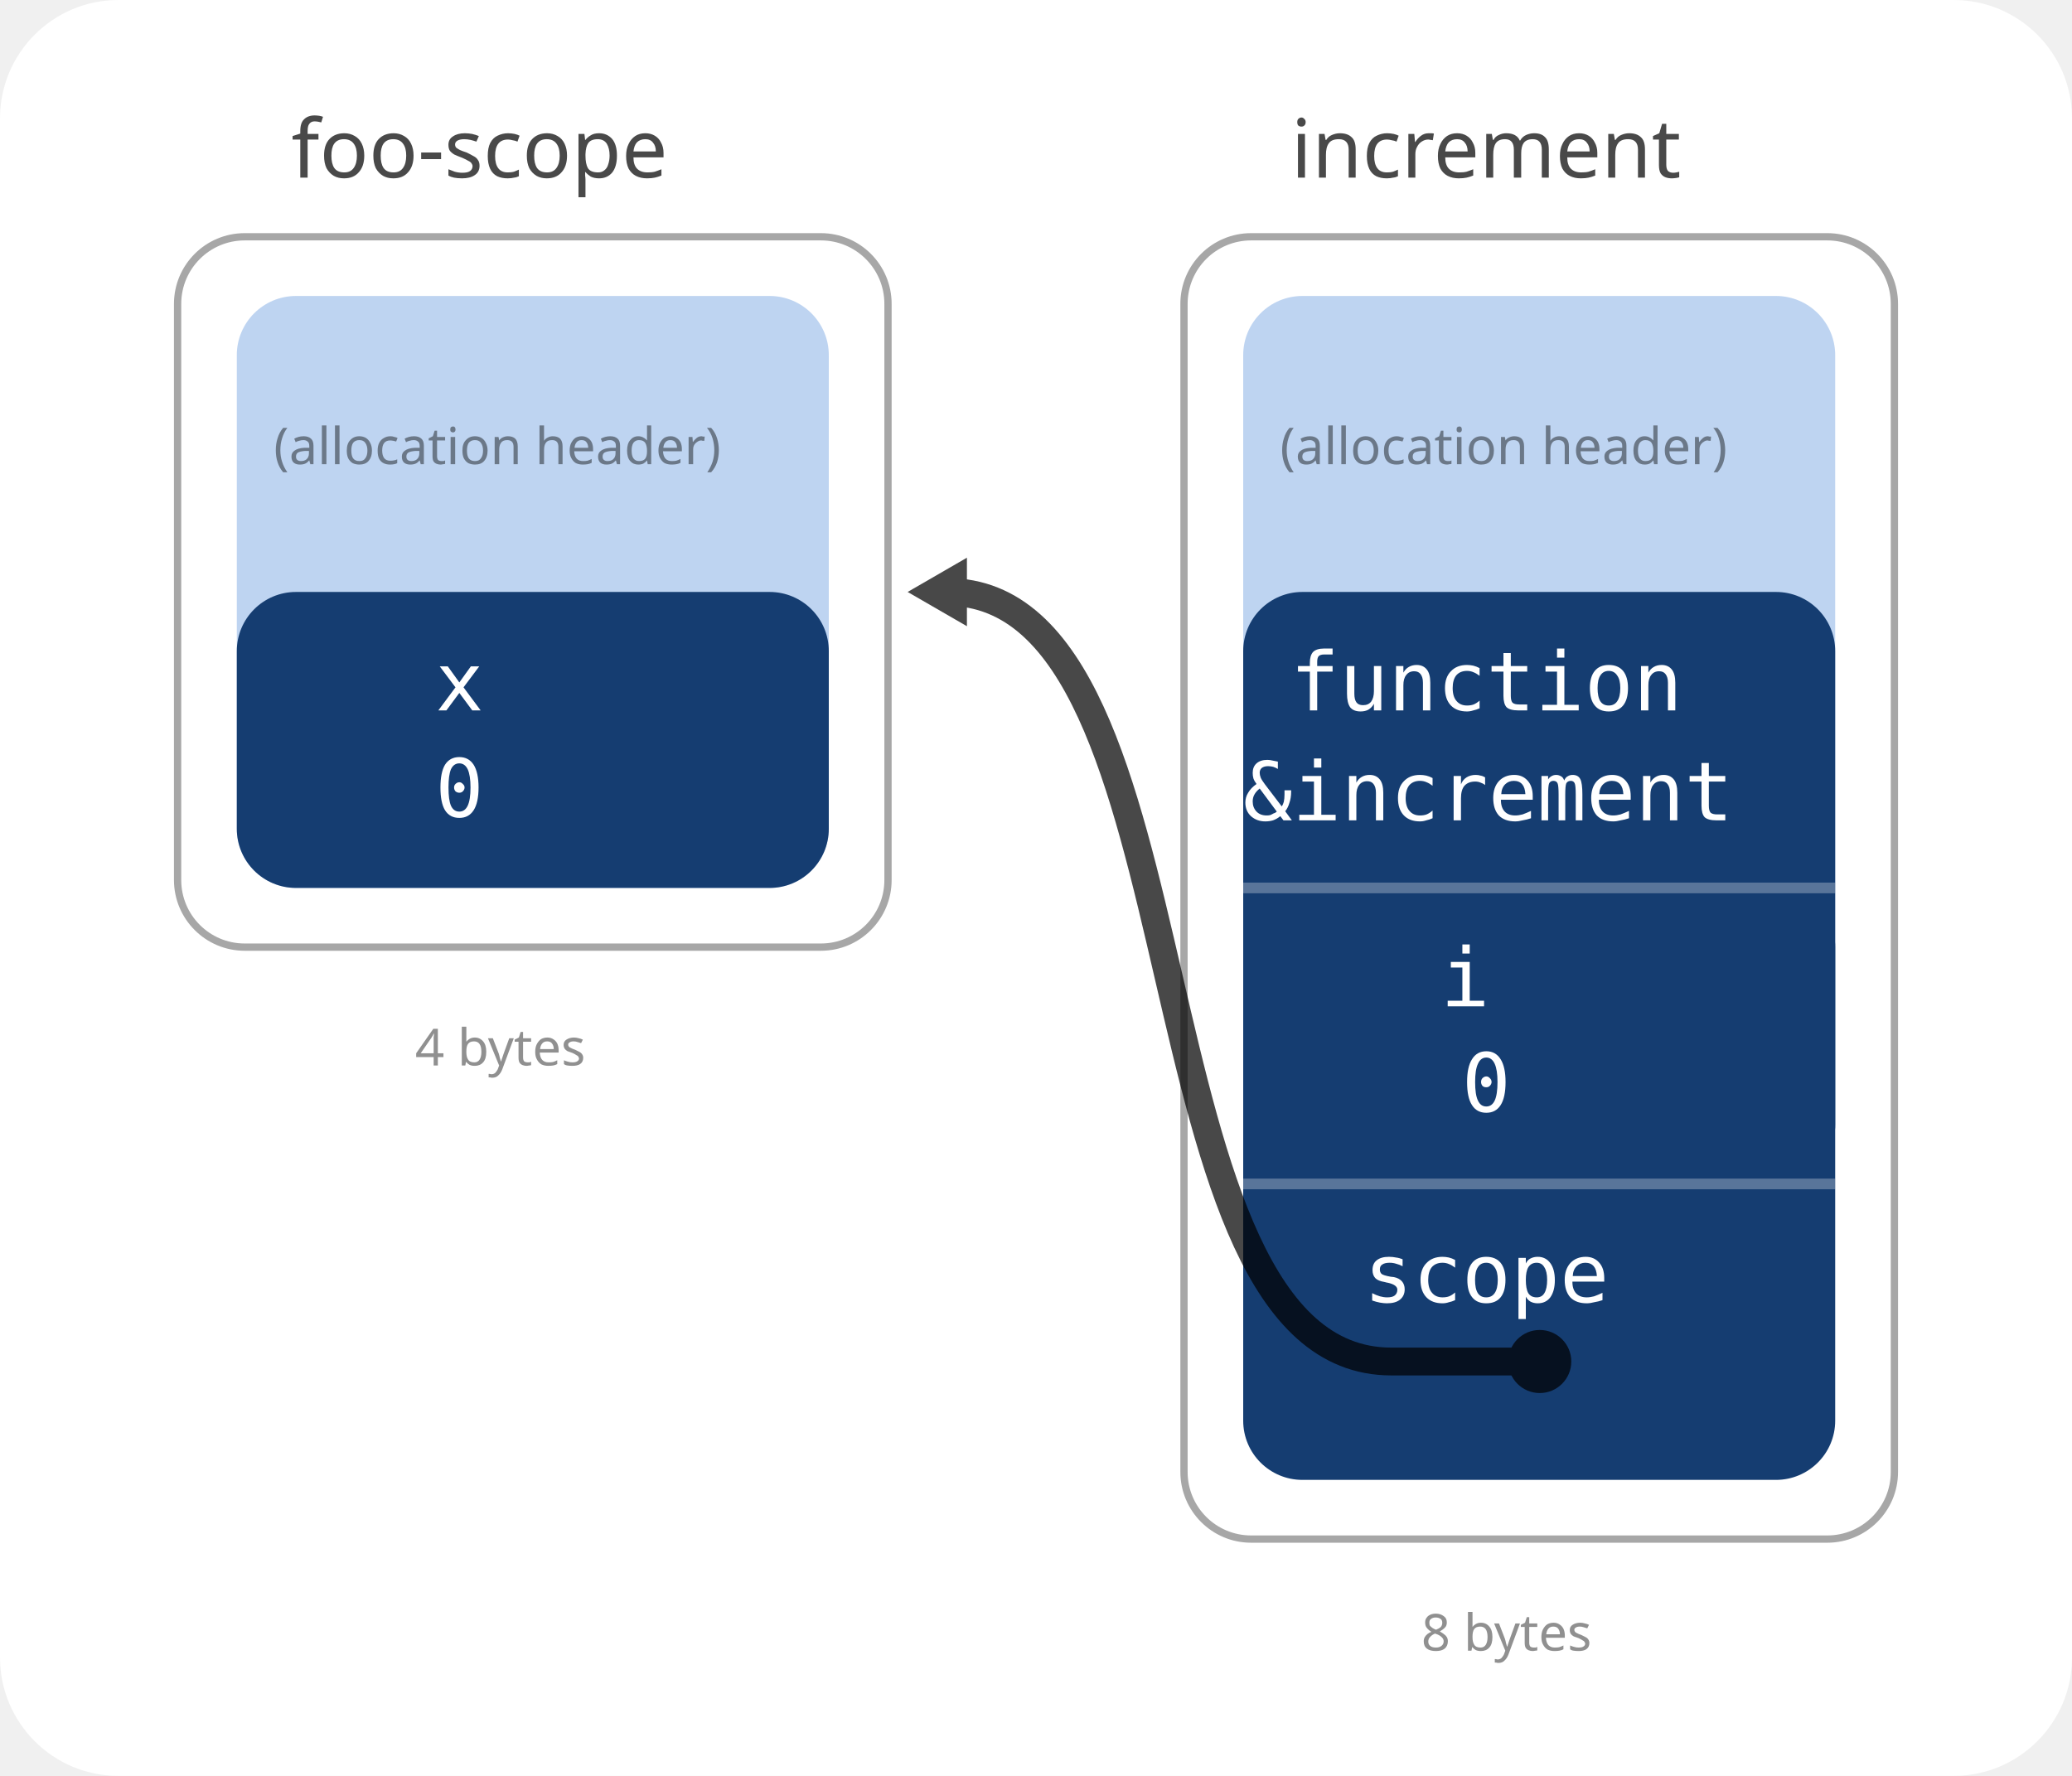
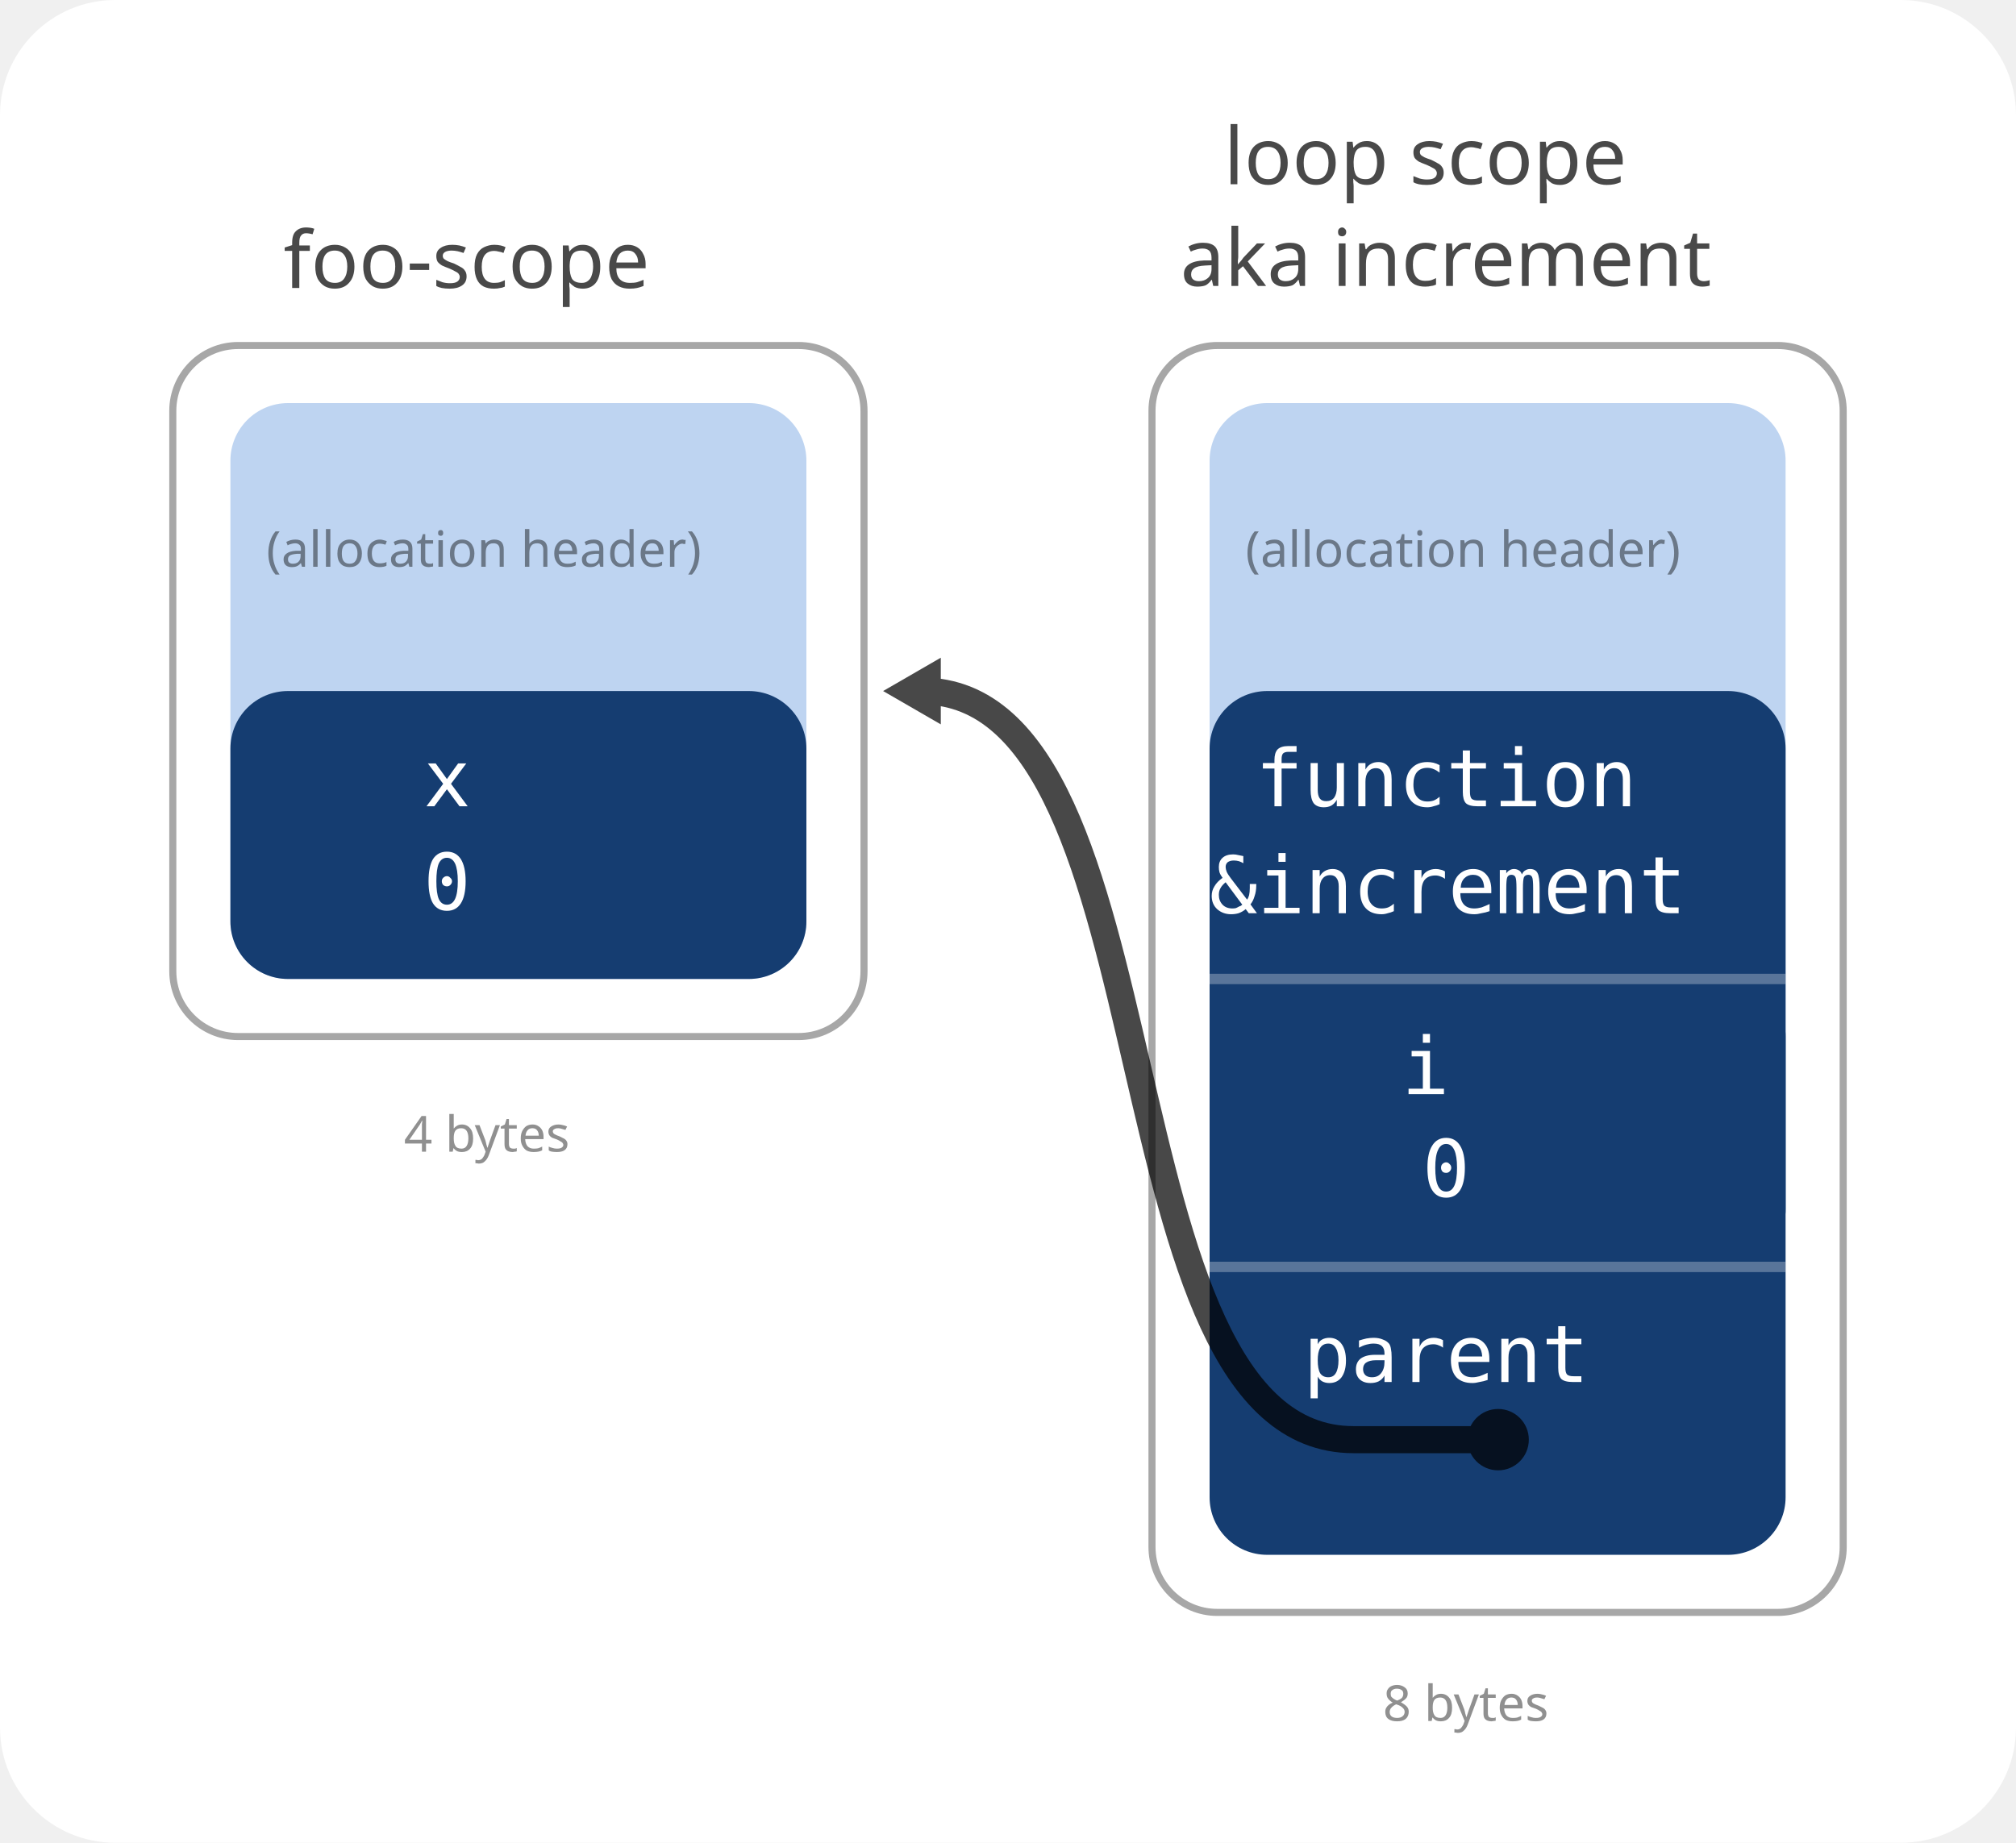
- <svg xmlns="http://www.w3.org/2000/svg" id="svg8" version="1.1" viewBox="0 0 92.604 79.375" height="300" width="350" xml:space="preserve">
+ <svg xmlns="http://www.w3.org/2000/svg" id="svg8" version="1.1" viewBox="0 0 92.604 84.667" height="320" width="350" xml:space="preserve">
  <defs id="defs2">
    <marker orient="auto" refY="0" refX="0" id="marker1111" style="overflow:visible">
      <path id="path1109" d="M 5.77,0 -2.88,5 V -5 Z" style="fill:#000000;fill-opacity:1;fill-rule:evenodd;stroke:#000000;stroke-width:1pt;stroke-opacity:1" transform="scale(0.2)" />
    </marker>
    <marker style="overflow:visible" id="marker1101" refX="0" refY="0" orient="auto">
      <path transform="scale(0.2)" style="fill:#000000;fill-opacity:1;fill-rule:evenodd;stroke:#000000;stroke-width:1pt;stroke-opacity:1" d="M 5.77,0 -2.88,5 V -5 Z" id="path1099" />
    </marker>
    <rect x="49.42" y="56.318" width="163.38" height="21.639" id="rect864" />
    <marker style="overflow:visible" id="marker3622" refX="0" refY="0" orient="auto">
      <path transform="matrix(0.2,0,0,0.2,1.48,0.2)" style="fill:#000000;fill-opacity:1;fill-rule:evenodd;stroke:#000000;stroke-width:1pt;stroke-opacity:1" d="m -2.5,-1 c 0,2.76 -2.24,5 -5,5 -2.76,0 -5,-2.24 -5,-5 0,-2.76 2.24,-5 5,-5 2.76,0 5,2.24 5,5 z" id="path3620" />
    </marker>
    <marker style="overflow:visible" id="marker3632" refX="0" refY="0" orient="auto" viewBox="0 0 2.13 2.462" markerWidth="2.13" markerHeight="2.462" preserveAspectRatio="xMidYMid">
      <path transform="scale(0.2)" style="fill:#000000;fill-opacity:1;fill-rule:evenodd;stroke:#000000;stroke-width:1pt;stroke-opacity:1" d="M 5.77,0 -2.88,5 V -5 Z" id="path3630" />
    </marker>
  </defs>
-   <g id="layer2" transform="translate(-32.4506,-38.44287)" />
-   <g id="layer1" transform="translate(-32.4506,-38.44287)">
+   <g id="layer2" transform="translate(-32.4506,-33.1512)" />
+   <g id="layer1" transform="translate(-32.4506,-33.1512)">
    <text xml:space="preserve" id="text862" style="font-style:normal;font-weight:normal;font-size:10.583px;line-height:1.25;font-family:sans-serif;white-space:pre;shape-inside:url(#rect864);display:inline;fill:#000000;fill-opacity:1;stroke:none" />
-     <rect style="fill:#ffffff;fill-opacity:1;stroke:none;stroke-width:0.865;stroke-linecap:round" id="rect831-4" width="92.604" height="79.375" x="32.451" y="38.443" ry="5.292" />
+     <rect style="fill:#ffffff;fill-opacity:1;stroke:none;stroke-width:0.865;stroke-linecap:round" id="rect831-4" width="92.604" height="84.667" x="32.451" y="33.151" ry="5.292" />
    <rect style="font-variation-settings:normal;vector-effect:none;fill:#2770d0;fill-opacity:0.299;stroke-width:0.279;stroke-linecap:butt;stroke-linejoin:miter;stroke-miterlimit:4;stroke-dasharray:none;stroke-dashoffset:0;stroke-opacity:1;stop-color:#000000" id="rect943" width="26.458" height="26.458" x="43.034" y="51.672" ry="2.646" />
    <rect style="font-variation-settings:normal;vector-effect:none;fill:#153d71;fill-opacity:1;stroke-width:0.279;stroke-linecap:butt;stroke-linejoin:miter;stroke-miterlimit:4;stroke-dasharray:none;stroke-dashoffset:0;stroke-opacity:1;stop-color:#000000" id="rect1969" width="26.458" height="13.229" x="43.034" y="64.901" ry="2.646" />
    <g id="g594" transform="translate(-26.45042,-12.8987)">
      <text xml:space="preserve" style="font-size:3.601px;line-height:1.25;font-family:sans-serif;text-align:center;text-anchor:middle;fill:#ffffff;fill-opacity:1;stroke-width:0.169;stroke-miterlimit:4;stroke-dasharray:none" x="82.714" y="83.092" id="text2449">
        <tspan id="tspan2447" x="82.714" y="83.092" style="font-style:normal;font-variant:normal;font-weight:normal;font-stretch:normal;font-family:Consolas;-inkscape-font-specification:Consolas;text-align:center;text-anchor:middle;fill:#ffffff;fill-opacity:1;stroke-width:0.169;stroke-miterlimit:4;stroke-dasharray:none">x</tspan>
      </text>
      <text xml:space="preserve" style="font-size:3.601px;line-height:1.25;font-family:sans-serif;text-align:center;text-anchor:middle;fill:#ffffff;fill-opacity:1;stroke-width:0.169;stroke-miterlimit:4;stroke-dasharray:none" x="82.714" y="87.854" id="text2449-6">
        <tspan id="tspan2447-1" x="82.714" y="87.854" style="font-style:normal;font-variant:normal;font-weight:normal;font-stretch:normal;font-family:Consolas;-inkscape-font-specification:Consolas;text-align:center;text-anchor:middle;fill:#ffffff;fill-opacity:1;stroke-width:0.169;stroke-miterlimit:4;stroke-dasharray:none">0</tspan>
      </text>
    </g>
    <text xml:space="preserve" style="font-size:3.638px;line-height:1.25;font-family:sans-serif;fill:#000000;fill-opacity:0.713;stroke-width:0.171;stroke-miterlimit:4;stroke-dasharray:none" x="56.245" y="46.38" id="text2543">
      <tspan id="tspan2541" x="56.245" y="46.38" style="font-style:normal;font-variant:normal;font-weight:normal;font-stretch:normal;font-family:'Gloria Hallelujah';-inkscape-font-specification:'Gloria Hallelujah';text-align:center;text-anchor:middle;fill:#000000;fill-opacity:0.713;stroke-width:0.171;stroke-miterlimit:4;stroke-dasharray:none">foo-scope</tspan>
    </text>
    <text xml:space="preserve" style="font-size:2.281px;line-height:1.25;font-family:sans-serif;fill:#000000;fill-opacity:0.437;stroke-width:0.107;stroke-miterlimit:4;stroke-dasharray:none" x="44.682" y="59.192" id="text973">
      <tspan id="tspan971" x="44.682" y="59.192" style="font-style:normal;font-variant:normal;font-weight:normal;font-stretch:normal;font-family:'Gloria Hallelujah';-inkscape-font-specification:'Gloria Hallelujah';fill:#000000;fill-opacity:0.437;stroke-width:0.107;stroke-miterlimit:4;stroke-dasharray:none">(allocation header)</tspan>
    </text>
    <text xml:space="preserve" style="font-size:2.281px;line-height:1.25;font-family:sans-serif;text-align:center;text-anchor:middle;fill:#000000;fill-opacity:0.437;stroke-width:0.107;stroke-miterlimit:4;stroke-dasharray:none" x="56.295" y="86.068" id="text1235">
      <tspan id="tspan1233" x="56.295" y="86.068" style="font-style:normal;font-variant:normal;font-weight:normal;font-stretch:normal;font-family:'Gloria Hallelujah';-inkscape-font-specification:'Gloria Hallelujah';text-align:center;text-anchor:middle;fill:#000000;fill-opacity:0.437;stroke-width:0.107;stroke-miterlimit:4;stroke-dasharray:none">4 bytes</tspan>
    </text>
    <rect style="font-variation-settings:normal;vector-effect:none;fill:none;fill-opacity:0.299;stroke:#000000;stroke-width:0.325;stroke-linecap:butt;stroke-linejoin:miter;stroke-miterlimit:4;stroke-dasharray:none;stroke-dashoffset:0;stroke-opacity:0.346;stop-color:#000000" id="rect1421" width="31.75" height="31.75" x="40.388" y="49.026" ry="2.999" />
    <rect style="font-variation-settings:normal;vector-effect:none;fill:#2770d0;fill-opacity:0.299;stroke-width:0.279;stroke-linecap:butt;stroke-linejoin:miter;stroke-miterlimit:4;stroke-dasharray:none;stroke-dashoffset:0;stroke-opacity:1;stop-color:#000000" id="rect943-7" width="26.458" height="39.688" x="88.013" y="51.672" ry="2.646" />
    <rect style="font-variation-settings:normal;vector-effect:none;fill:#153d71;fill-opacity:1;stroke-width:0.279;stroke-linecap:butt;stroke-linejoin:miter;stroke-miterlimit:4;stroke-dasharray:none;stroke-dashoffset:0;stroke-opacity:1;stop-color:#000000" id="rect1969-9-3" width="26.458" height="26.458" x="88.013" y="78.13" ry="2.646" />
    <rect style="font-variation-settings:normal;vector-effect:none;fill:#153d71;fill-opacity:1;stroke-width:0.279;stroke-linecap:butt;stroke-linejoin:miter;stroke-miterlimit:4;stroke-dasharray:none;stroke-dashoffset:0;stroke-opacity:1;stop-color:#000000" id="rect1969-9" width="26.458" height="26.458" x="88.013" y="64.901" ry="2.646" />
    <path style="fill:none;stroke:#ffffff;stroke-width:0.476;stroke-linecap:butt;stroke-linejoin:miter;stroke-miterlimit:4;stroke-dasharray:none;stroke-opacity:0.291" d="m 88.013,78.13 h 26.458" id="path1987-7" />
    <path style="fill:none;stroke:#ffffff;stroke-width:0.476;stroke-linecap:butt;stroke-linejoin:miter;stroke-miterlimit:4;stroke-dasharray:none;stroke-opacity:0.291" d="M 88.013,91.36 H 114.471" id="path1987-7-9" />
    <text xml:space="preserve" style="font-size:3.638px;line-height:1.25;font-family:sans-serif;fill:#ffffff;fill-opacity:1;stroke-width:0.171;stroke-miterlimit:4;stroke-dasharray:none" x="101.242" y="70.193" id="text2253-3">
      <tspan id="tspan2251-3" x="101.242" y="70.193" style="font-style:normal;font-variant:normal;font-weight:normal;font-stretch:normal;font-family:Consolas;-inkscape-font-specification:Consolas;text-align:center;text-anchor:middle;fill:#ffffff;fill-opacity:1;stroke-width:0.171;stroke-miterlimit:4;stroke-dasharray:none">function</tspan>
    </text>
    <text xml:space="preserve" style="font-size:3.638px;line-height:1.25;font-family:sans-serif;fill:#ffffff;fill-opacity:1;stroke-width:0.171;stroke-miterlimit:4;stroke-dasharray:none" x="101.242" y="83.422" id="text2253-3-7">
      <tspan id="tspan2251-3-1" x="101.242" y="83.422" style="font-style:normal;font-variant:normal;font-weight:normal;font-stretch:normal;font-family:Consolas;-inkscape-font-specification:Consolas;text-align:center;text-anchor:middle;fill:#ffffff;fill-opacity:1;stroke-width:0.171;stroke-miterlimit:4;stroke-dasharray:none">i</tspan>
      <tspan x="101.242" y="88.132" style="font-style:normal;font-variant:normal;font-weight:normal;font-stretch:normal;font-family:Consolas;-inkscape-font-specification:Consolas;text-align:center;text-anchor:middle;fill:#ffffff;fill-opacity:1;stroke-width:0.171;stroke-miterlimit:4;stroke-dasharray:none" id="tspan2434">0</tspan>
    </text>
-     <text xml:space="preserve" style="font-size:3.638px;line-height:1.25;font-family:sans-serif;fill:#000000;fill-opacity:0.713;stroke-width:0.171;stroke-miterlimit:4;stroke-dasharray:none" x="101.225" y="46.38" id="text2543-7">
-       <tspan id="tspan2541-2" x="101.225" y="46.38" style="font-style:normal;font-variant:normal;font-weight:normal;font-stretch:normal;font-family:'Gloria Hallelujah';-inkscape-font-specification:'Gloria Hallelujah';text-align:center;text-anchor:middle;fill:#000000;fill-opacity:0.713;stroke-width:0.171;stroke-miterlimit:4;stroke-dasharray:none">increment</tspan>
+     <text xml:space="preserve" style="font-size:3.638px;line-height:1.25;font-family:sans-serif;fill:#000000;fill-opacity:0.713;stroke-width:0.171;stroke-miterlimit:4;stroke-dasharray:none" x="101.225" y="41.618" id="text2543-7">
+       <tspan id="tspan2541-2" x="101.225" y="41.618" style="font-style:normal;font-variant:normal;font-weight:normal;font-stretch:normal;font-family:'Gloria Hallelujah';-inkscape-font-specification:'Gloria Hallelujah';text-align:center;text-anchor:middle;fill:#000000;fill-opacity:0.713;stroke-width:0.171;stroke-miterlimit:4;stroke-dasharray:none">loop scope</tspan>
+       <tspan x="101.225" y="46.289" style="font-style:normal;font-variant:normal;font-weight:normal;font-stretch:normal;font-family:'Gloria Hallelujah';-inkscape-font-specification:'Gloria Hallelujah';text-align:center;text-anchor:middle;fill:#000000;fill-opacity:0.713;stroke-width:0.171;stroke-miterlimit:4;stroke-dasharray:none" id="tspan1645">aka increment</tspan>
    </text>
    <text xml:space="preserve" style="font-size:2.281px;line-height:1.25;font-family:sans-serif;fill:#000000;fill-opacity:0.437;stroke-width:0.107;stroke-miterlimit:4;stroke-dasharray:none" x="89.661" y="59.192" id="text973-2">
      <tspan id="tspan971-9" x="89.661" y="59.192" style="font-style:normal;font-variant:normal;font-weight:normal;font-stretch:normal;font-family:'Gloria Hallelujah';-inkscape-font-specification:'Gloria Hallelujah';fill:#000000;fill-opacity:0.437;stroke-width:0.107;stroke-miterlimit:4;stroke-dasharray:none">(allocation header)</tspan>
    </text>
    <text xml:space="preserve" style="font-size:2.281px;line-height:1.25;font-family:sans-serif;text-align:center;text-anchor:middle;fill:#000000;fill-opacity:0.437;stroke-width:0.107;stroke-miterlimit:4;stroke-dasharray:none" x="101.267" y="112.222" id="text1235-6">
      <tspan id="tspan1233-2" x="101.267" y="112.222" style="font-style:normal;font-variant:normal;font-weight:normal;font-stretch:normal;font-family:'Gloria Hallelujah';-inkscape-font-specification:'Gloria Hallelujah';text-align:center;text-anchor:middle;fill:#000000;fill-opacity:0.437;stroke-width:0.107;stroke-miterlimit:4;stroke-dasharray:none">8 bytes</tspan>
    </text>
    <rect style="font-variation-settings:normal;vector-effect:none;fill:none;fill-opacity:0.299;stroke:#000000;stroke-width:0.325;stroke-linecap:butt;stroke-linejoin:miter;stroke-miterlimit:4;stroke-dasharray:none;stroke-dashoffset:0;stroke-opacity:0.346;stop-color:#000000" id="rect1421-1" width="31.75" height="58.208" x="85.367" y="49.026" ry="2.999" />
    <path style="opacity:0.716;fill:none;stroke:#000000;stroke-width:1.244;stroke-linecap:butt;stroke-linejoin:miter;stroke-miterlimit:4;stroke-dasharray:none;stroke-opacity:1;marker-start:url(#marker3622);marker-end:url(#marker3632)" d="m 101.242,99.297 h -6.615 c -11.906,0 -8.004,-34.396 -19.844,-34.396" id="path1734" />
    <text xml:space="preserve" style="font-size:3.638px;line-height:1.25;font-family:sans-serif;fill:#ffffff;fill-opacity:1;stroke-width:0.171;stroke-miterlimit:4;stroke-dasharray:none" x="101.331" y="75.107" id="text2253-7-0">
      <tspan id="tspan2251-6-1" x="101.331" y="75.107" style="font-style:normal;font-variant:normal;font-weight:normal;font-stretch:normal;font-family:Consolas;-inkscape-font-specification:Consolas;text-align:center;text-anchor:middle;fill:#ffffff;fill-opacity:1;stroke-width:0.171;stroke-miterlimit:4;stroke-dasharray:none">&amp;increment</tspan>
    </text>
    <text xml:space="preserve" style="font-size:3.638px;line-height:1.25;font-family:sans-serif;fill:#ffffff;fill-opacity:1;stroke-width:0.171;stroke-miterlimit:4;stroke-dasharray:none" x="101.242" y="96.651" id="text2419">
-       <tspan id="tspan2417" x="101.242" y="96.651" style="font-style:normal;font-variant:normal;font-weight:normal;font-stretch:normal;font-family:Consolas;-inkscape-font-specification:Consolas;text-align:center;text-anchor:middle;fill:#ffffff;fill-opacity:1;stroke-width:0.171;stroke-miterlimit:4;stroke-dasharray:none">scope</tspan>
+       <tspan id="tspan2417" x="101.242" y="96.651" style="font-style:normal;font-variant:normal;font-weight:normal;font-stretch:normal;font-family:Consolas;-inkscape-font-specification:Consolas;text-align:center;text-anchor:middle;fill:#ffffff;fill-opacity:1;stroke-width:0.171;stroke-miterlimit:4;stroke-dasharray:none">parent</tspan>
    </text>
  </g>
</svg>
